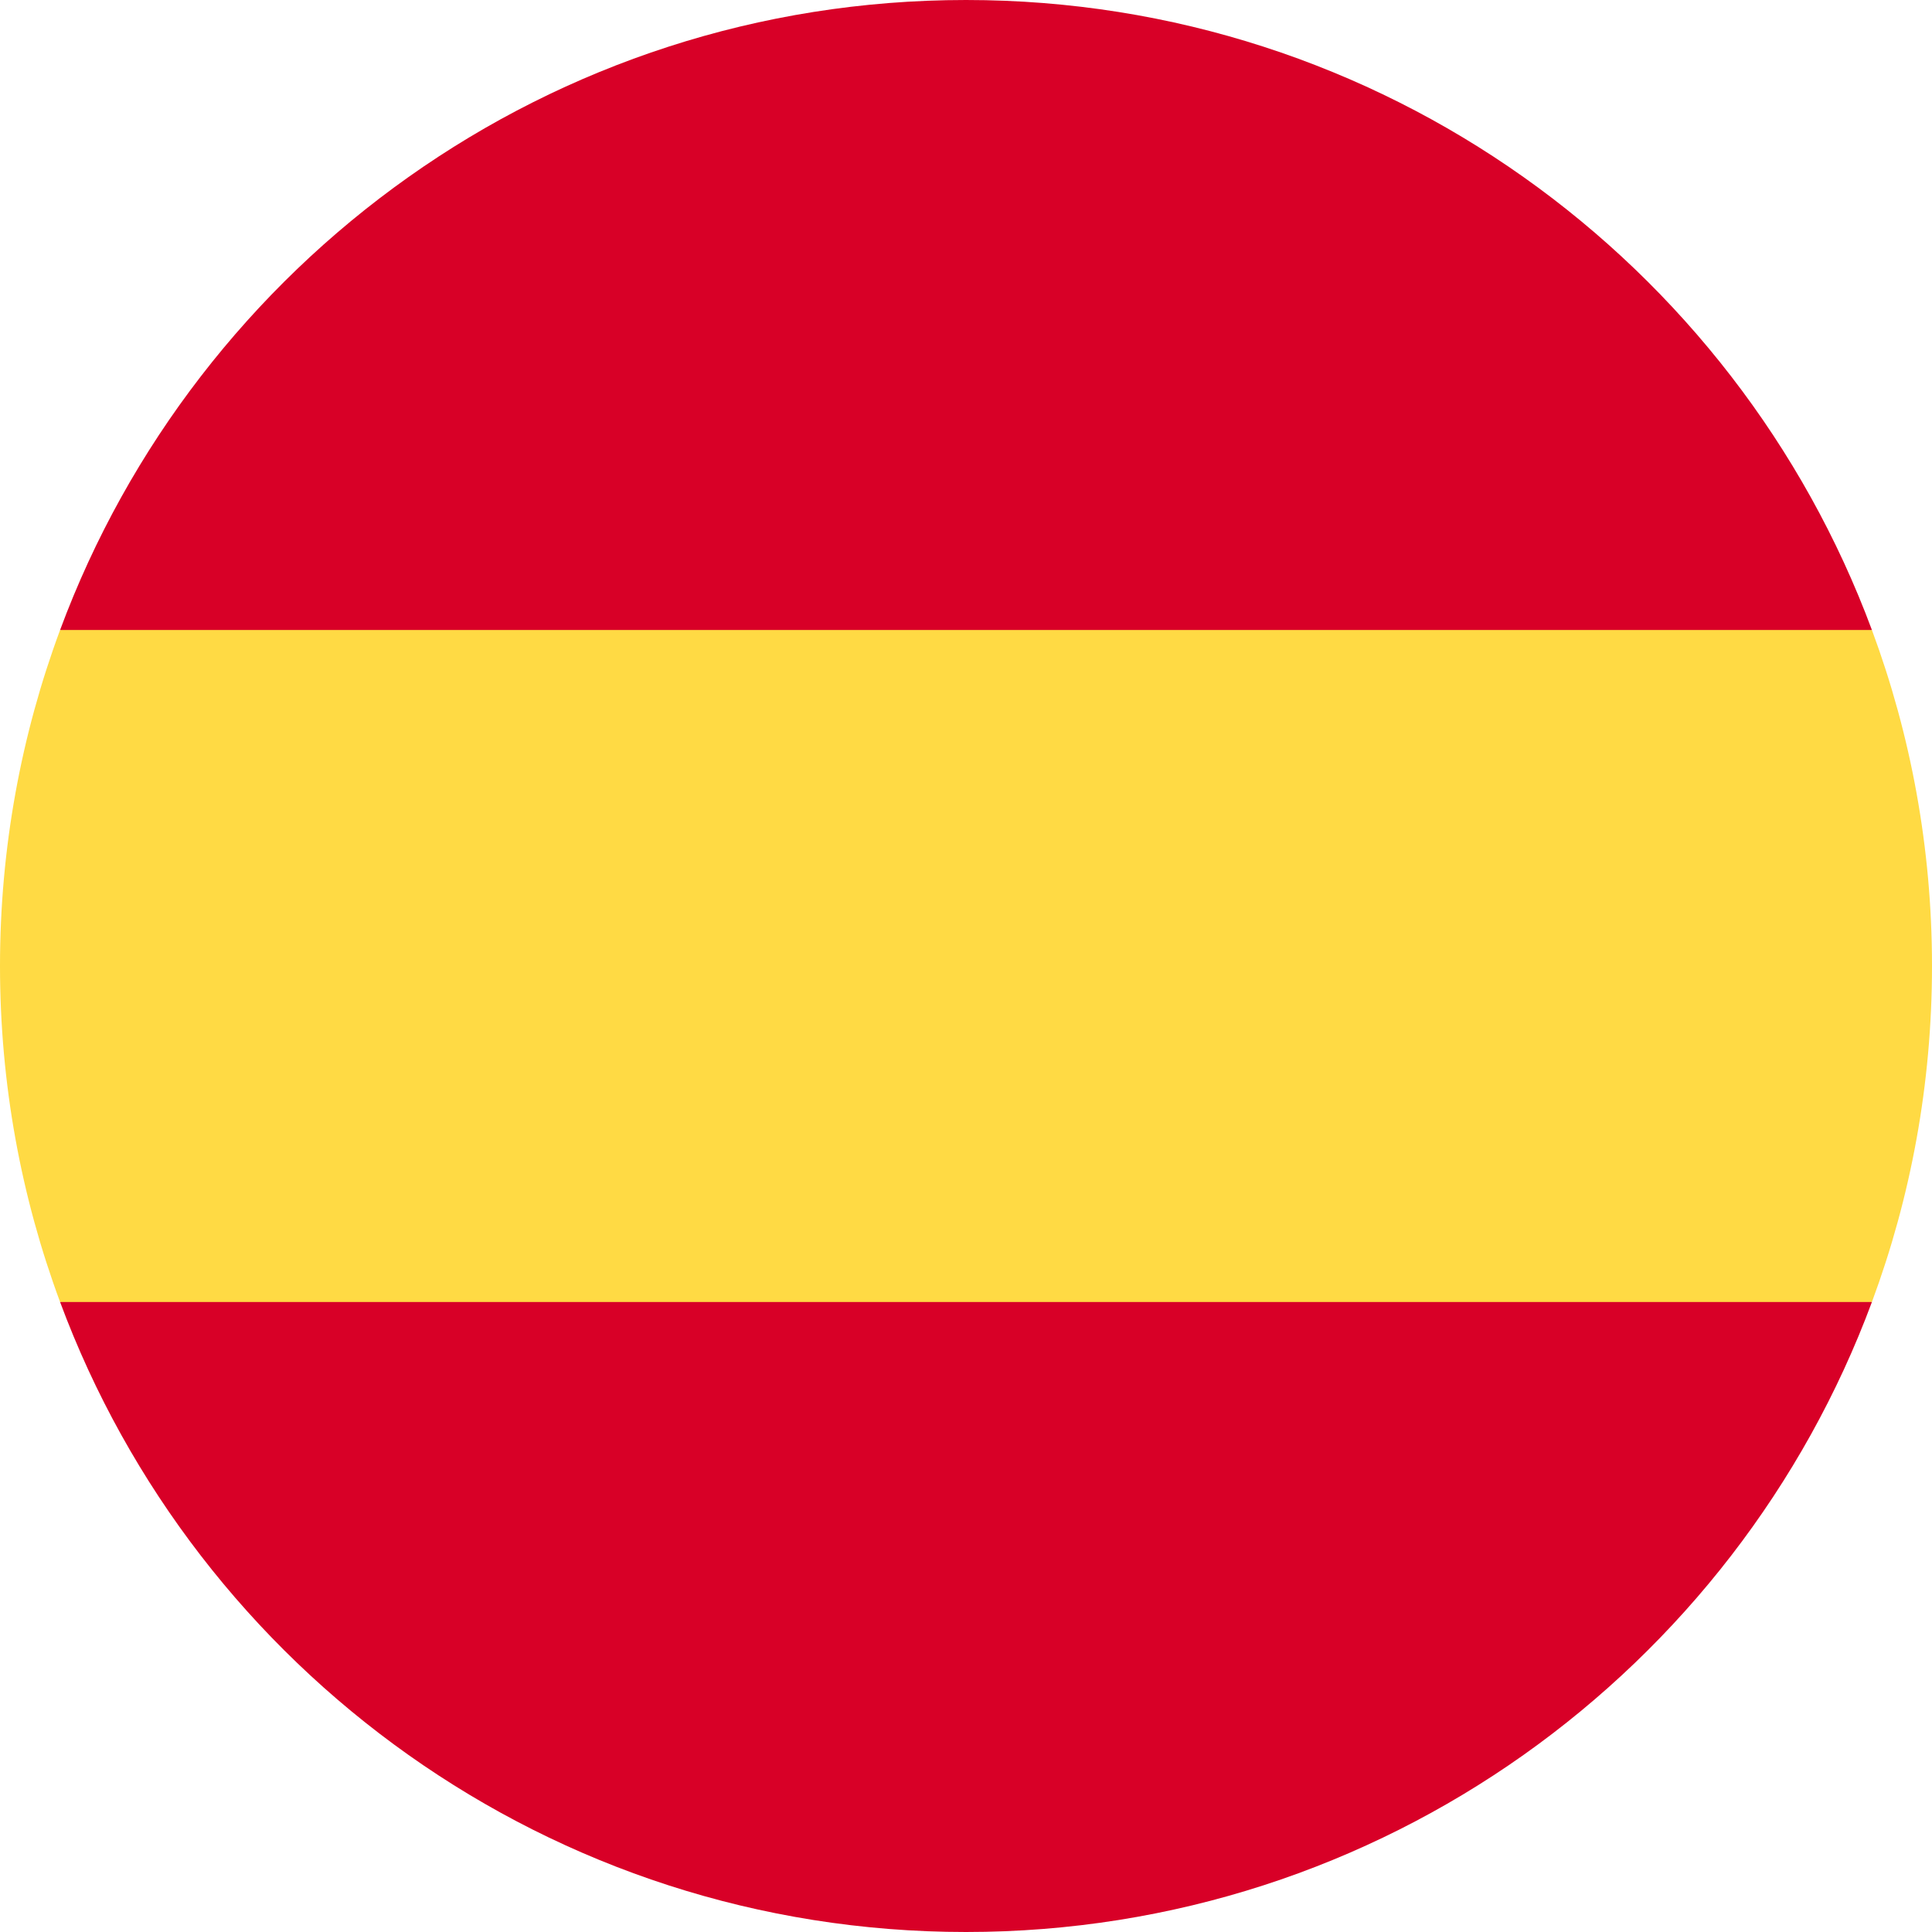
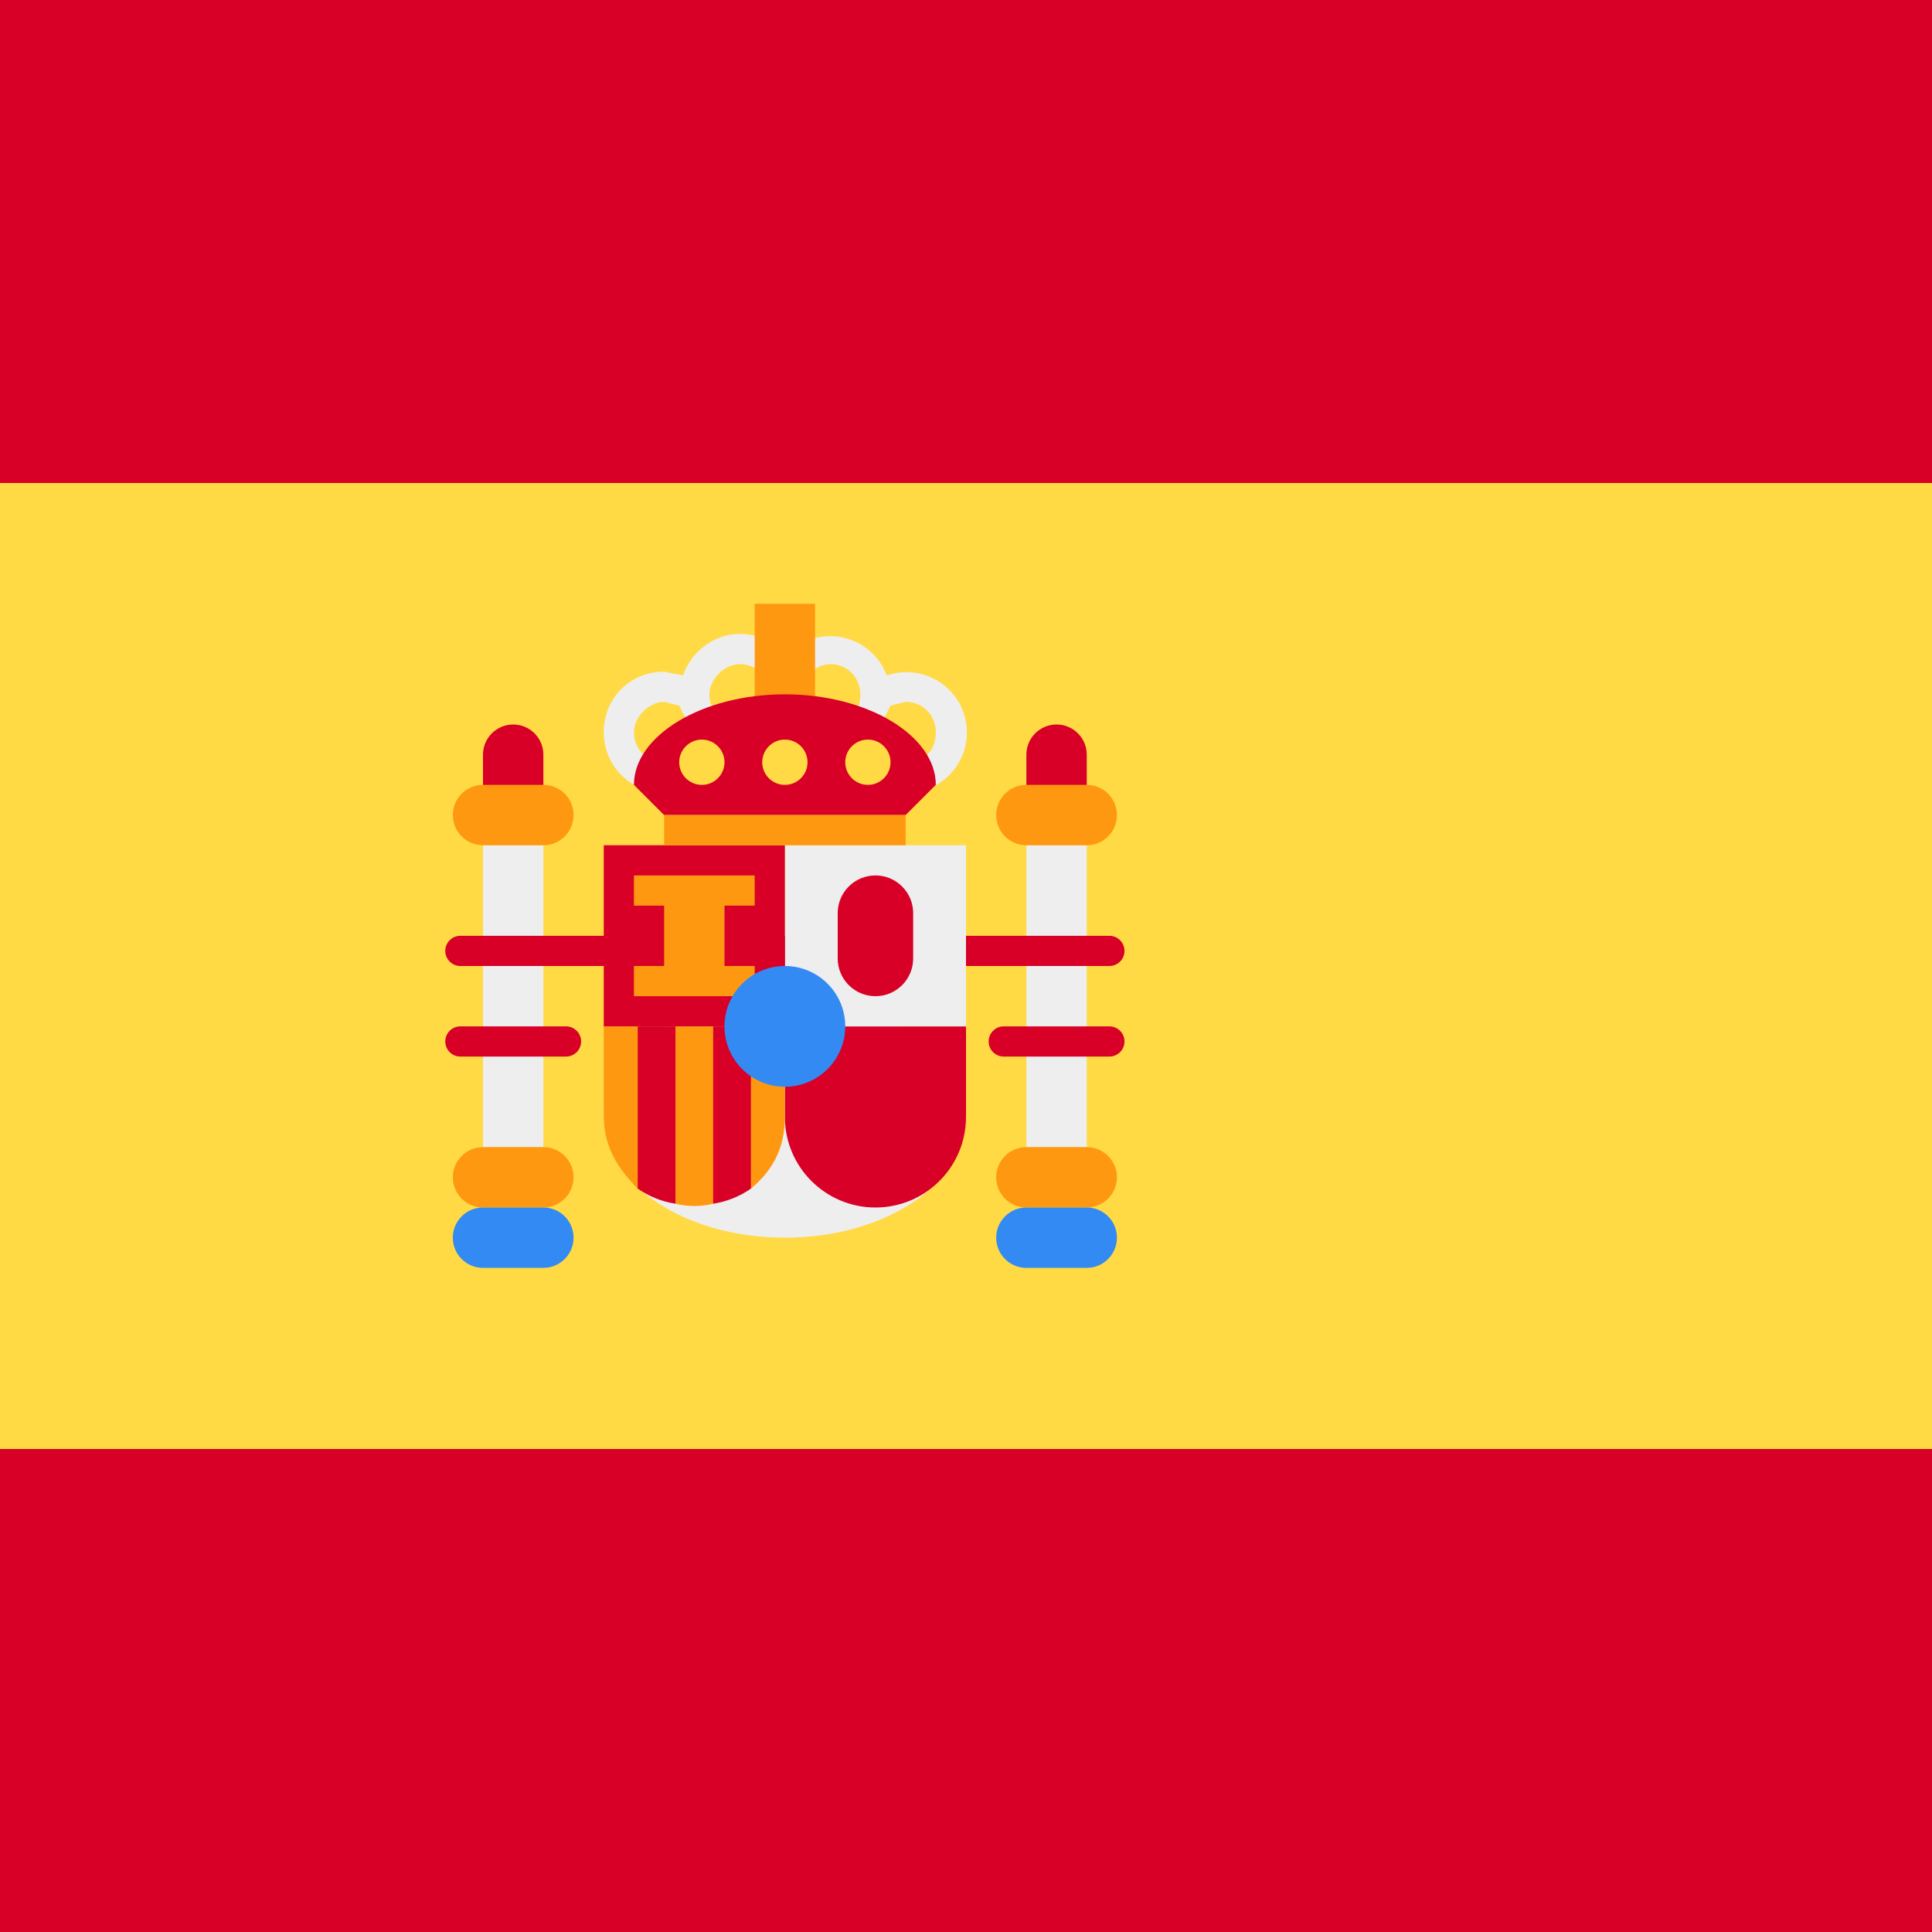
- <svg xmlns="http://www.w3.org/2000/svg" version="1.1" id="Layer_1" x="0px" y="0px" viewBox="0 0 512 512" style="enable-background:new 0 0 512 512;" xml:space="preserve">
-   <path style="fill:#FFDA44;" d="M0,256c0,31.314,5.633,61.31,15.923,89.043L256,367.304l240.077-22.261  C506.367,317.31,512,287.314,512,256s-5.633-61.31-15.923-89.043L256,144.696L15.923,166.957C5.633,194.69,0,224.686,0,256z" />
-   <g>
-     <path style="fill:#D80027;" d="M496.077,166.957C459.906,69.473,366.071,0,256,0S52.094,69.473,15.923,166.957H496.077z" />
-     <path style="fill:#D80027;" d="M15.923,345.043C52.094,442.527,145.929,512,256,512s203.906-69.473,240.077-166.957H15.923z" />
+ <svg xmlns="http://www.w3.org/2000/svg" width="512" height="512" viewBox="0 0 512 512" style="border-radius:50%">
+   <path fill="#ffda44" d="m0 128 256-32 256 32v256l-256 32L0 384Z" />
+   <path fill="#d80027" d="M0 0h512v128H0zm0 384h512v128H0z" />
+   <g fill="#eee">
+     <path d="M144 304h-16v-80h16zm128 0h16v-80h-16z" />
+     <ellipse cx="208" cy="296" rx="48" ry="32" />
  </g>
-   <g>
- </g>
-   <g>
- </g>
-   <g>
- </g>
-   <g>
- </g>
-   <g>
- </g>
-   <g>
- </g>
-   <g>
- </g>
-   <g>
- </g>
-   <g>
- </g>
-   <g>
- </g>
-   <g>
- </g>
-   <g>
- </g>
-   <g>
- </g>
-   <g>
- </g>
-   <g>
- </g>
+   <g fill="#d80027">
+     <rect width="16" height="24" x="128" y="192" rx="8" />
+     <rect width="16" height="24" x="272" y="192" rx="8" />
+     <path d="M208 272v24a24 24 0 0 0 24 24 24 24 0 0 0 24-24v-24h-24z" />
+   </g>
+   <rect width="32" height="16" x="120" y="208" fill="#ff9811" ry="8" />
+   <rect width="32" height="16" x="264" y="208" fill="#ff9811" ry="8" />
+   <rect width="32" height="16" x="120" y="304" fill="#ff9811" rx="8" />
+   <rect width="32" height="16" x="264" y="304" fill="#ff9811" rx="8" />
+   <path fill="#ff9811" d="M160 272v24c0 8 4 14 9 19l5-6 5 10a21 21 0 0 0 10 0l5-10 5 6c6-5 9-11 9-19v-24h-9l-5 8-5-8h-10l-5 8-5-8z" />
+   <path d="M122 252h172m-172 24h28m116 0h28" />
+   <path fill="#d80027" d="M122 248a4 4 0 0 0-4 4 4 4 0 0 0 4 4h172a4 4 0 0 0 4-4 4 4 0 0 0-4-4zm0 24a4 4 0 0 0-4 4 4 4 0 0 0 4 4h28a4 4 0 0 0 4-4 4 4 0 0 0-4-4zm144 0a4 4 0 0 0-4 4 4 4 0 0 0 4 4h28a4 4 0 0 0 4-4 4 4 0 0 0-4-4z" />
+   <path fill="#eee" d="M196 168c-7 0-13 5-15 11l-5-1c-9 0-16 7-16 16s7 16 16 16c7 0 13-4 15-11a16 16 0 0 0 17-4 16 16 0 0 0 17 4 16 16 0 1 0 10-20 16 16 0 0 0-27-5c-3-4-7-6-12-6zm0 8c5 0 8 4 8 8 0 5-3 8-8 8-4 0-8-3-8-8 0-4 4-8 8-8zm24 0c5 0 8 4 8 8 0 5-3 8-8 8-4 0-8-3-8-8 0-4 4-8 8-8zm-44 10 4 1 4 8c0 4-4 7-8 7s-8-3-8-8c0-4 4-8 8-8zm64 0c5 0 8 4 8 8 0 5-3 8-8 8-4 0-8-3-8-7l4-8z" />
+   <path fill="none" d="M220 284v12c0 7 5 12 12 12s12-5 12-12v-12z" />
+   <path fill="#ff9811" d="M200 160h16v32h-16z" />
+   <path fill="#eee" d="M208 224h48v48h-48z" />
+   <path fill="#d80027" d="m248 208-8 8h-64l-8-8c0-13 18-24 40-24s40 11 40 24zm-88 16h48v48h-48z" />
+   <rect width="20" height="32" x="222" y="232" fill="#d80027" rx="10" ry="10" />
+   <path fill="#ff9811" d="M168 232v8h8v16h-8v8h32v-8h-8v-16h8v-8zm8-16h64v8h-64z" />
+   <g fill="#ffda44">
+     <circle cx="186" cy="202" r="6" />
+     <circle cx="208" cy="202" r="6" />
+     <circle cx="230" cy="202" r="6" />
+   </g>
+   <path fill="#d80027" d="M169 272v43a24 24 0 0 0 10 4v-47h-10zm20 0v47a24 24 0 0 0 10-4v-43h-10z" />
+   <g fill="#338af3">
+     <circle cx="208" cy="272" r="16" />
+     <rect width="32" height="16" x="264" y="320" ry="8" />
+     <rect width="32" height="16" x="120" y="320" ry="8" />
+   </g>
</svg>
